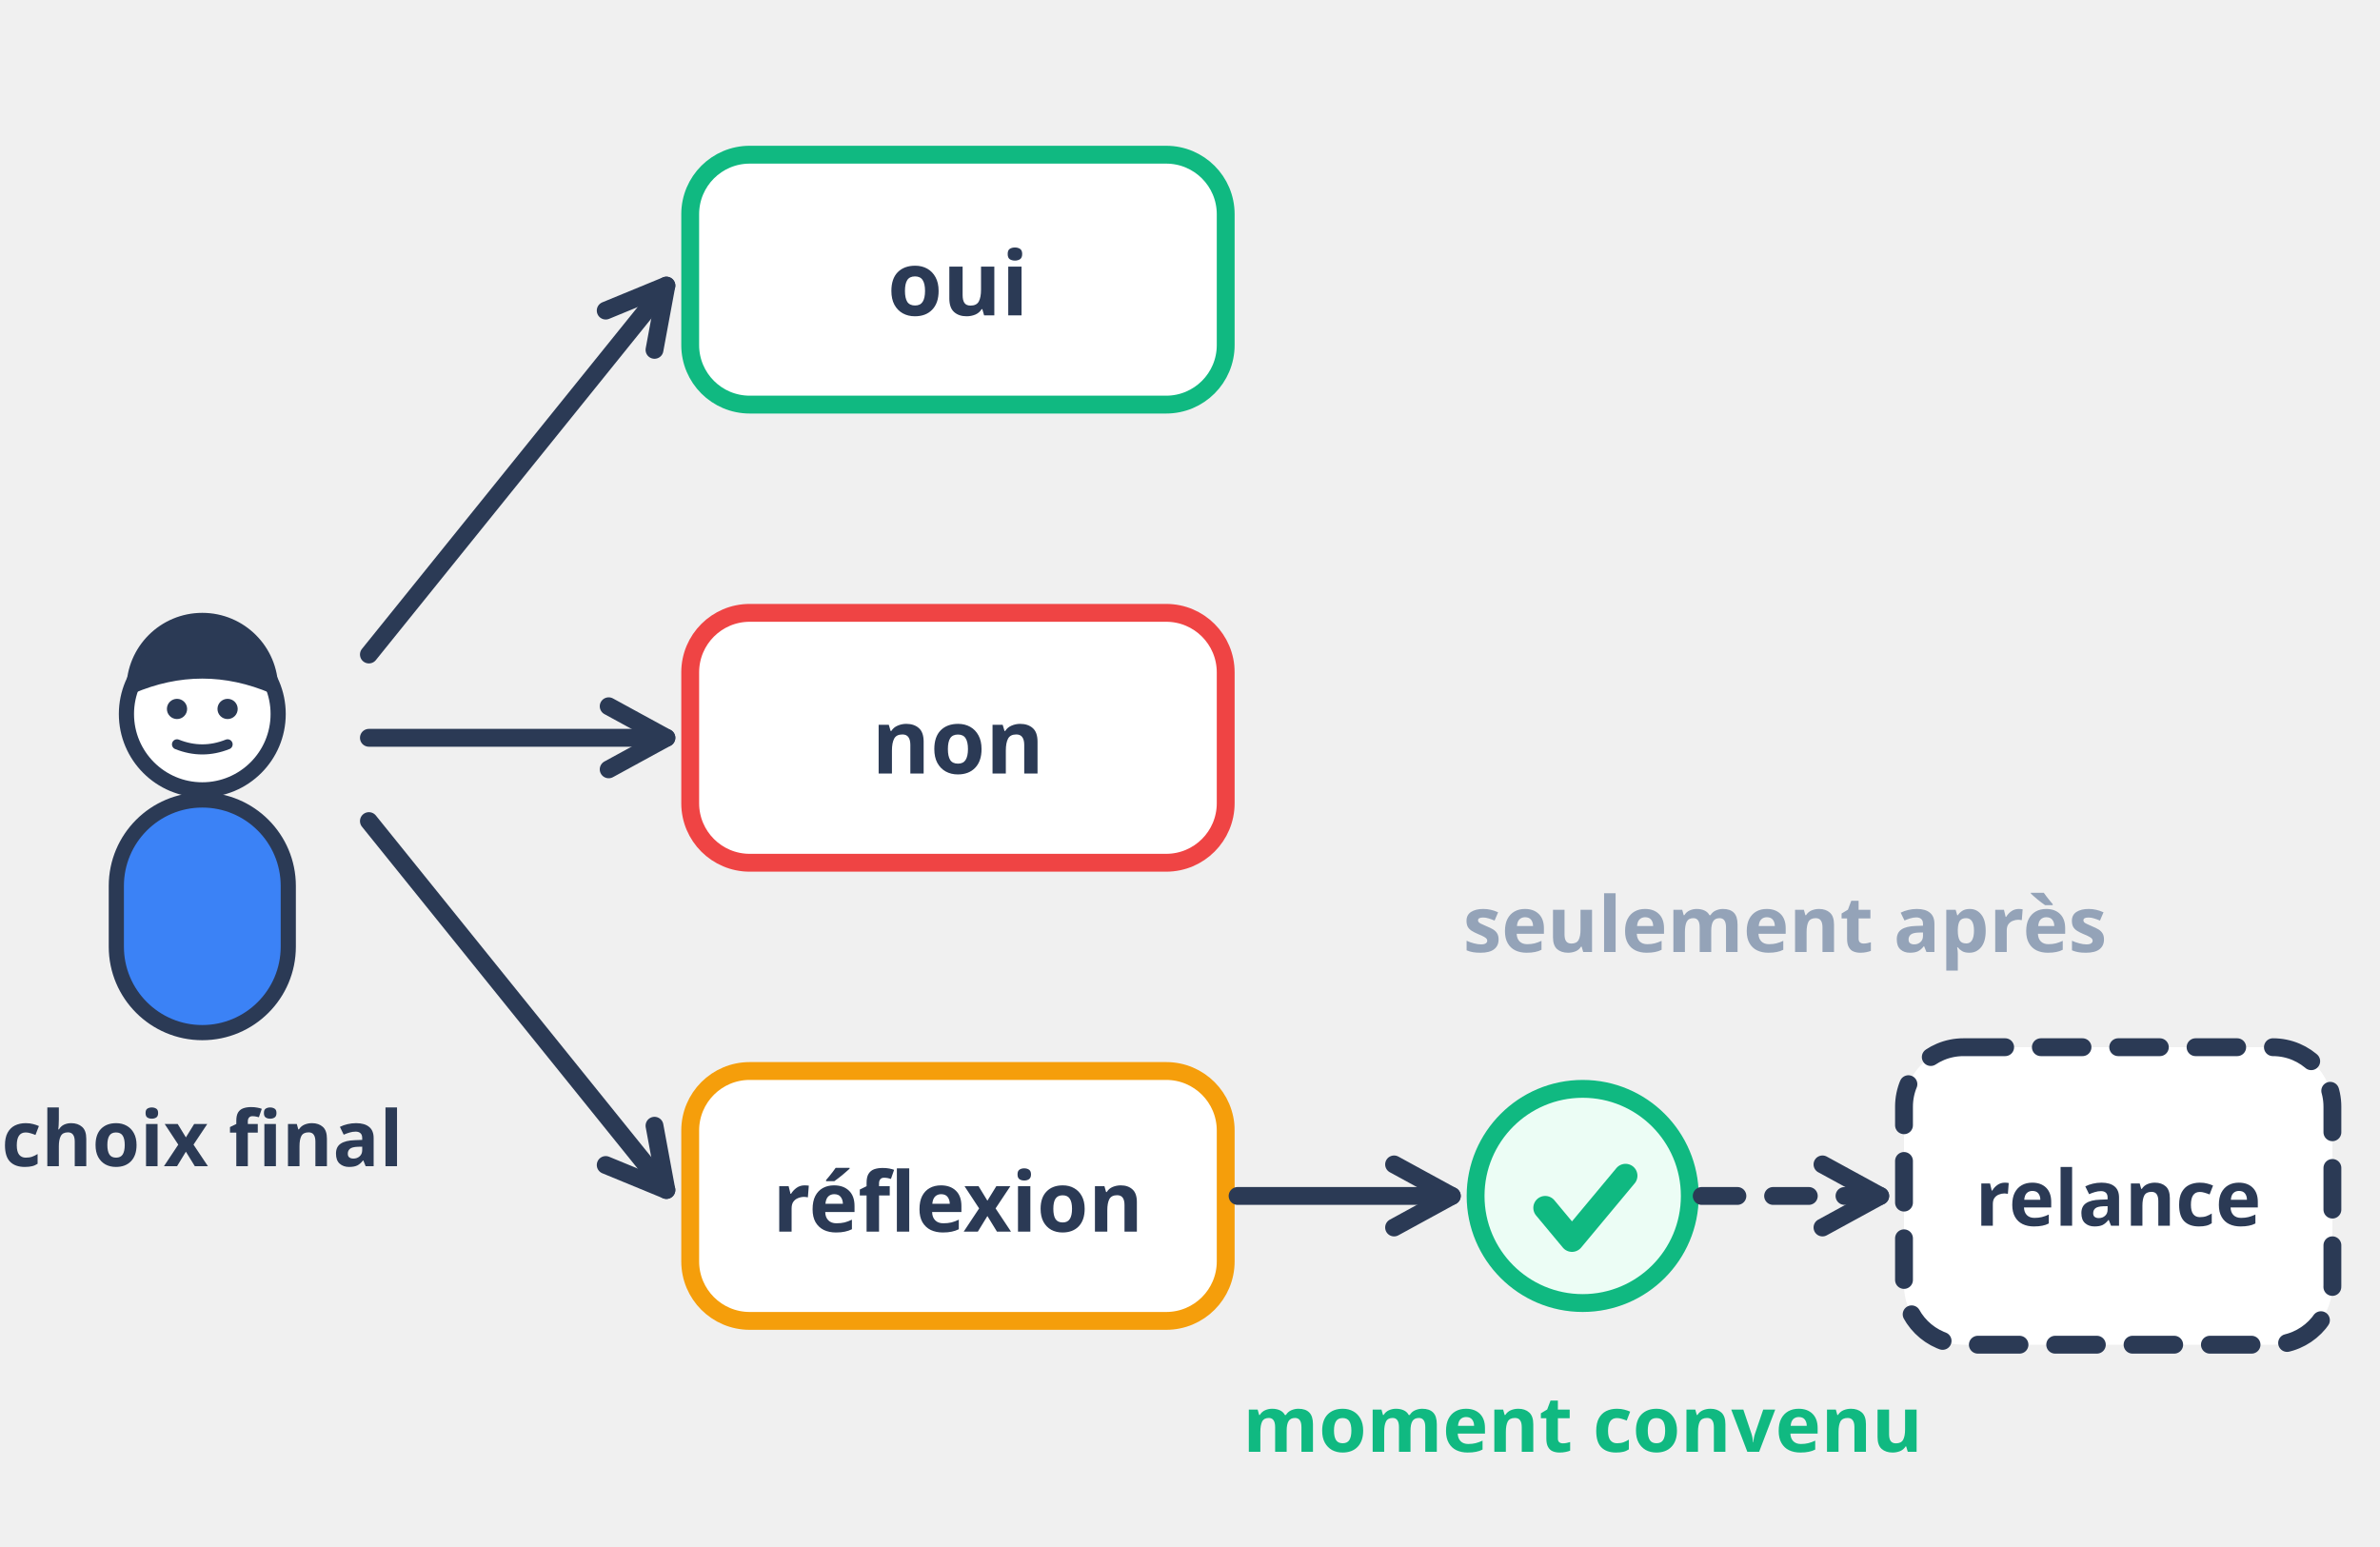
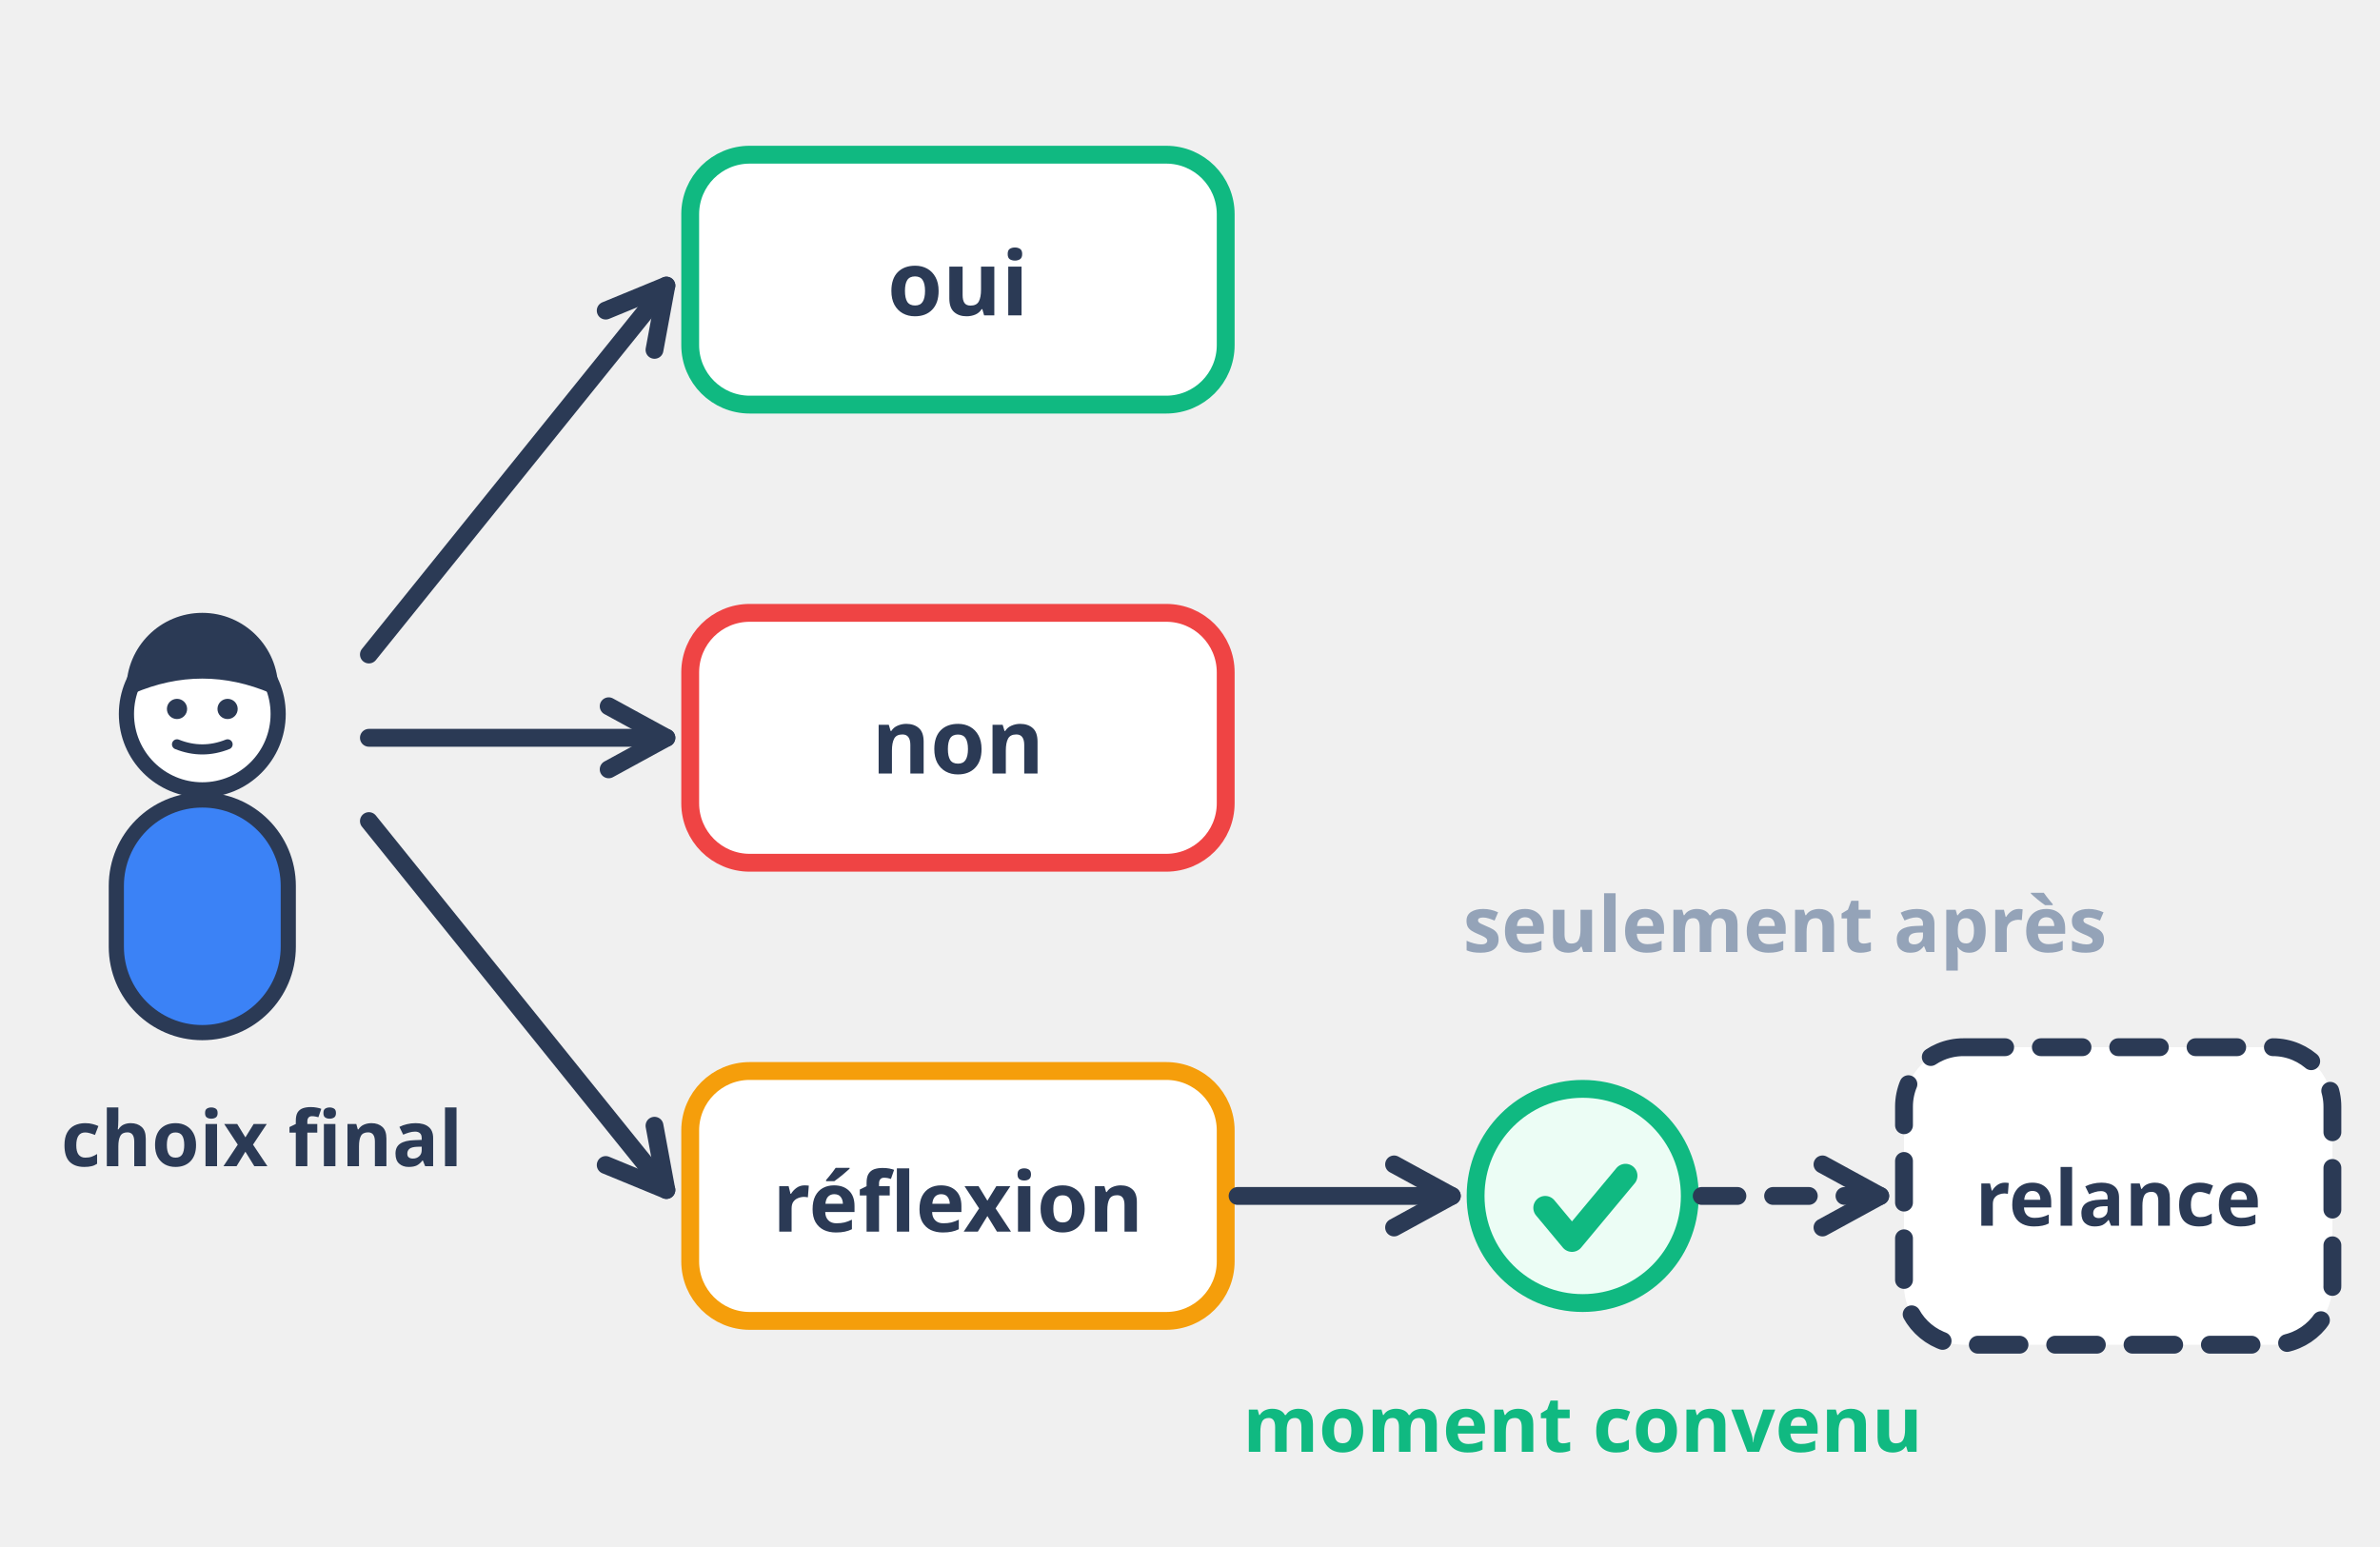
<svg xmlns="http://www.w3.org/2000/svg" viewBox="0 0 400 260" role="img">
  <style>@media (prefers-reduced-motion: reduce){*{animation:none!important}}</style>
  <g font-family="system-ui, sans-serif" font-weight="600" text-anchor="middle" stroke-linecap="round" stroke-linejoin="round">
    <g transform="translate(34 120) scale(0.85)">
      <rect x="-17" y="17" width="34" height="46" rx="17" fill="#3B82F6" stroke="#2B3A55" stroke-width="3" />
      <circle r="15" fill="#FFFFFF" stroke="#2B3A55" stroke-width="3" />
      <path d="M-14 -5A14 14 0 0 1 14 -5Q0 -11 -14 -5Z" fill="#2B3A55" stroke="#2B3A55" stroke-width="2" />
      <circle cx="-5" cy="-1" r="2" fill="#2B3A55" />
      <circle cx="5" cy="-1" r="2" fill="#2B3A55" />
      <path d="M-5 6Q0 8 5 6" fill="none" stroke="#2B3A55" stroke-width="2" />
    </g>
-     <text x="34" y="196" font-size="13" fill="#2B3A55">choix final</text>
+     <text x="44" y="196" font-size="13" fill="#2B3A55">choix final</text>
    <g>
      <line x1="62" y1="110" x2="112" y2="48" stroke="#2B3A55" stroke-width="3" />
      <path d="M110.0 58.8L112 48L101.8 52.2" fill="none" stroke="#2B3A55" stroke-width="3" />
    </g>
    <g>
      <line x1="62" y1="124" x2="112" y2="124" stroke="#2B3A55" stroke-width="3" />
      <path d="M102.3 129.3L112 124L102.3 118.7" fill="none" stroke="#2B3A55" stroke-width="3" />
    </g>
    <g>
      <line x1="62" y1="138" x2="112" y2="200" stroke="#2B3A55" stroke-width="3" />
      <path d="M101.8 195.8L112 200L110.0 189.2" fill="none" stroke="#2B3A55" stroke-width="3" />
    </g>
    <rect x="116" y="26" width="90" height="42" rx="10" fill="#FFFFFF" stroke="#10B981" stroke-width="3" />
    <text x="161" y="53" font-size="15" fill="#2B3A55">oui</text>
    <rect x="116" y="103" width="90" height="42" rx="10" fill="#FFFFFF" stroke="#EF4444" stroke-width="3" />
    <text x="161" y="130" font-size="15" fill="#2B3A55">non</text>
    <rect x="116" y="180" width="90" height="42" rx="10" fill="#FFFFFF" stroke="#F59E0B" stroke-width="3" />
    <text x="161" y="207" font-size="14" fill="#2B3A55">réflexion</text>
    <g>
      <line x1="208" y1="201" x2="244" y2="201" stroke="#2B3A55" stroke-width="3" />
      <path d="M234.3 206.3L244 201L234.3 195.7" fill="none" stroke="#2B3A55" stroke-width="3" />
    </g>
    <circle cx="266" cy="201" r="18" fill="#ECFDF5" stroke="#10B981" stroke-width="3" />
    <path d="M259.7 203l4.5 5.4l9 -10.8" fill="none" stroke="#10B981" stroke-width="4" />
    <text x="266" y="244" font-size="13" fill="#10B981">moment convenu</text>
    <g>
      <line x1="286" y1="201" x2="316" y2="201" stroke="#2B3A55" stroke-width="3" stroke-dasharray="6 6" />
      <path d="M306.3 206.3L316 201L306.3 195.7" fill="none" stroke="#2B3A55" stroke-width="3" />
    </g>
    <rect x="320" y="176" width="72" height="50" rx="10" fill="#FFFFFF" stroke="#2B3A55" stroke-width="3" stroke-dasharray="7 6" />
    <text x="356" y="206" font-size="13" fill="#2B3A55">relance</text>
    <text x="300" y="160" font-size="13" fill="#94A3B8">seulement après</text>
  </g>
</svg>
